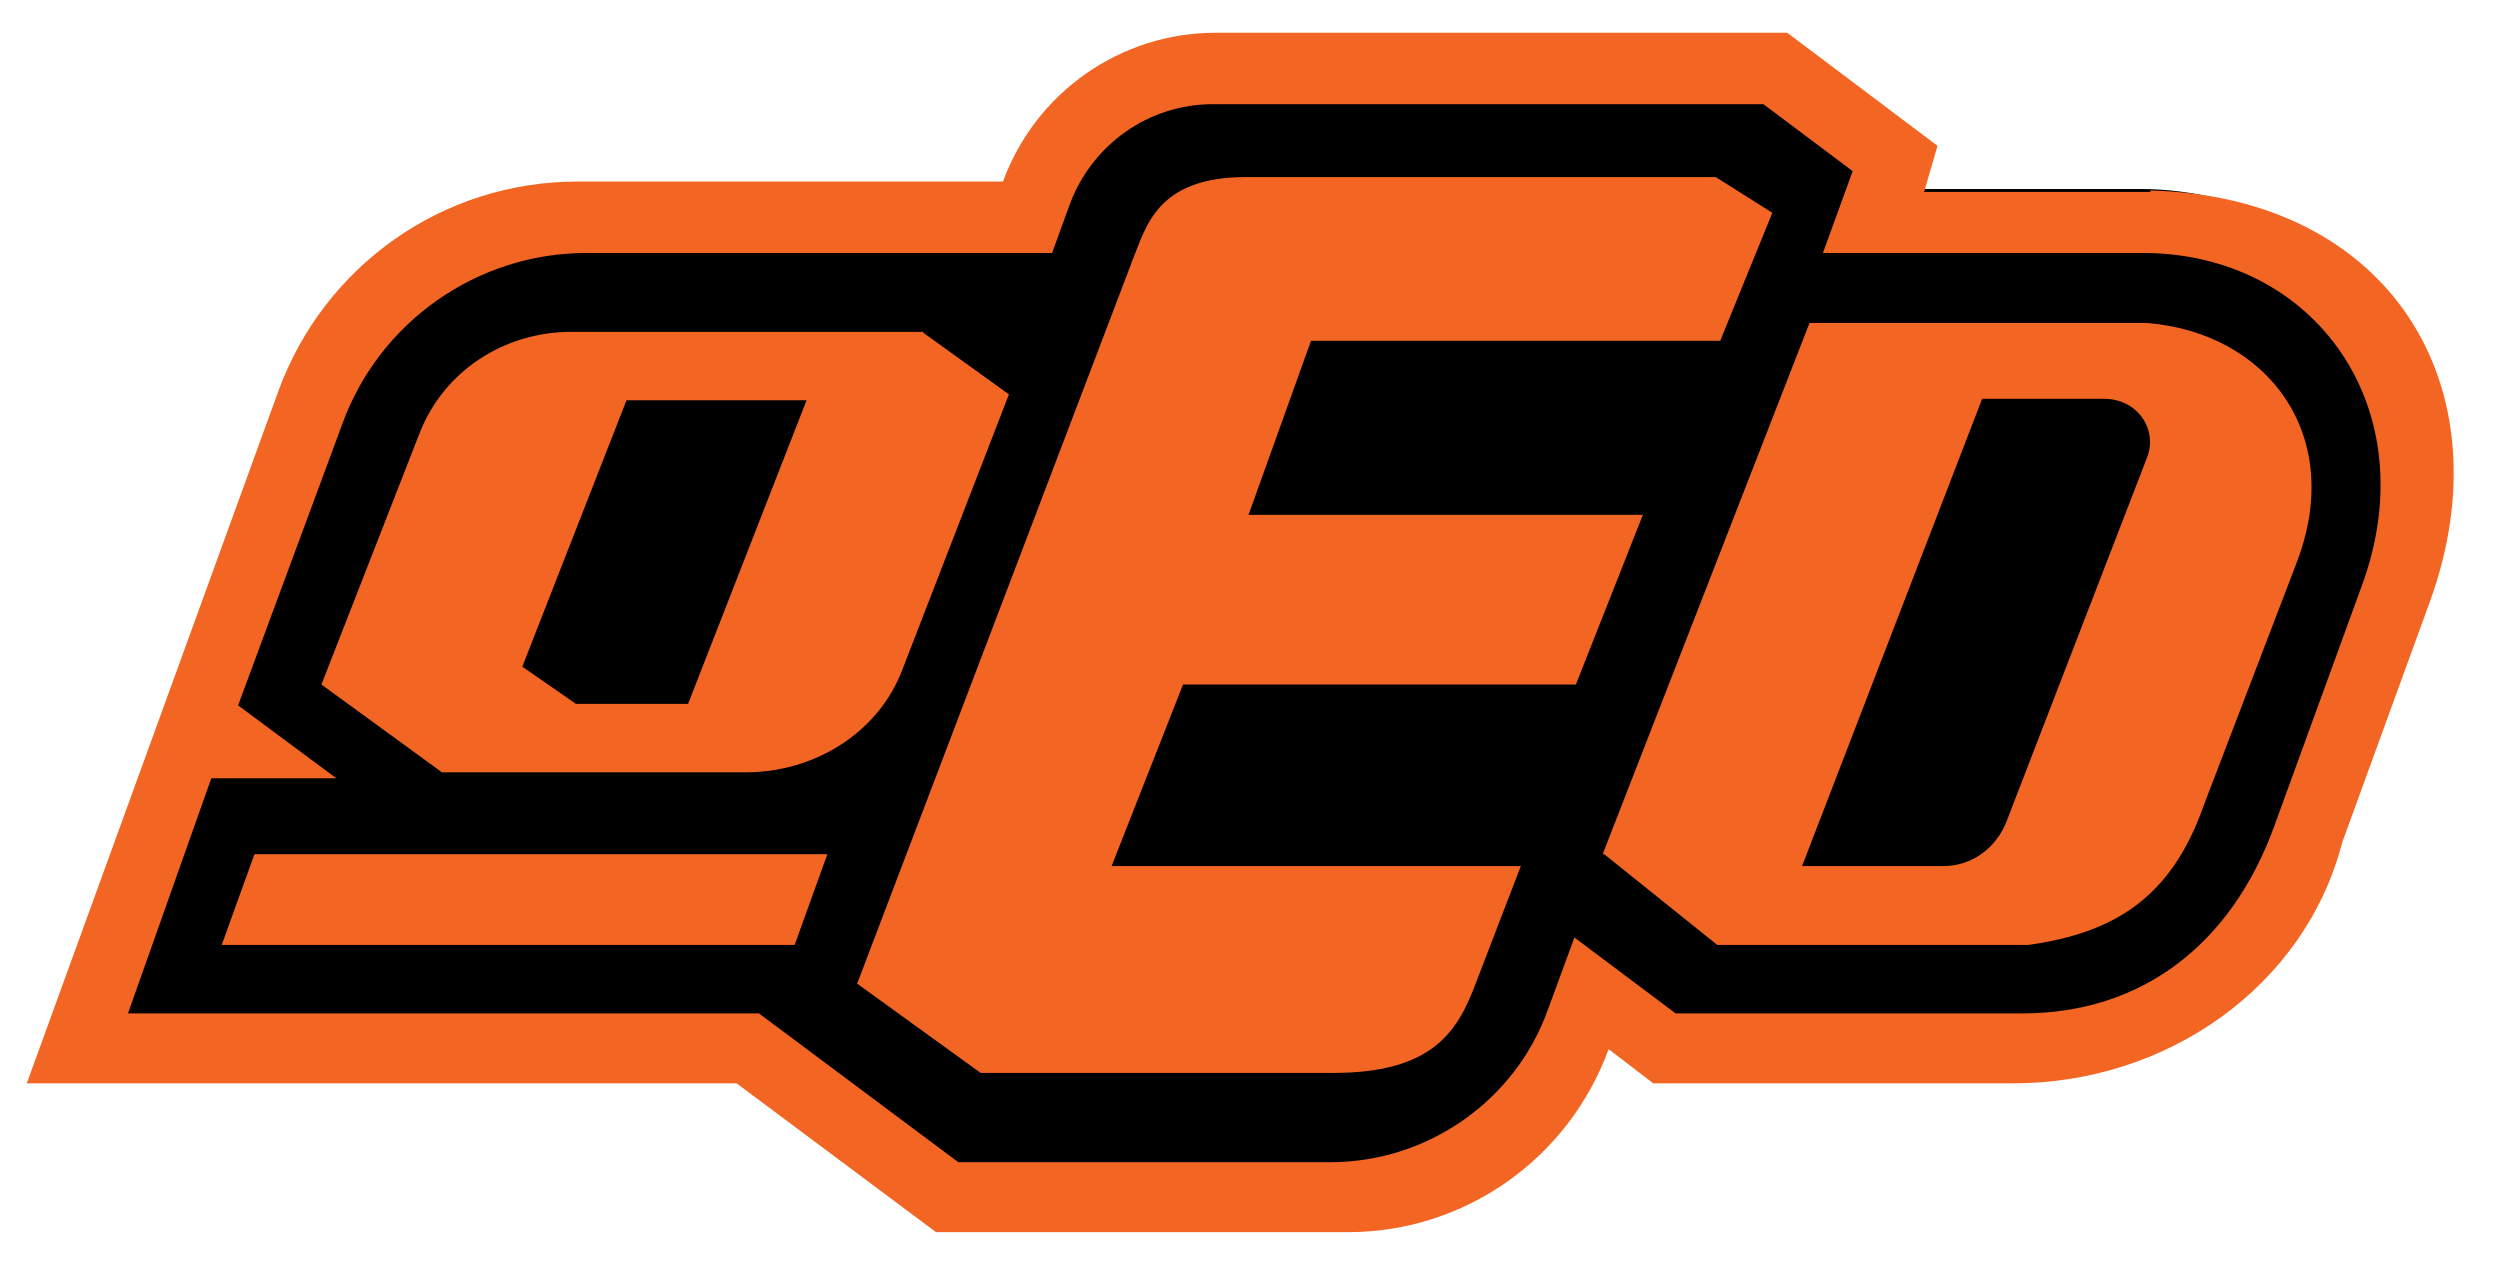
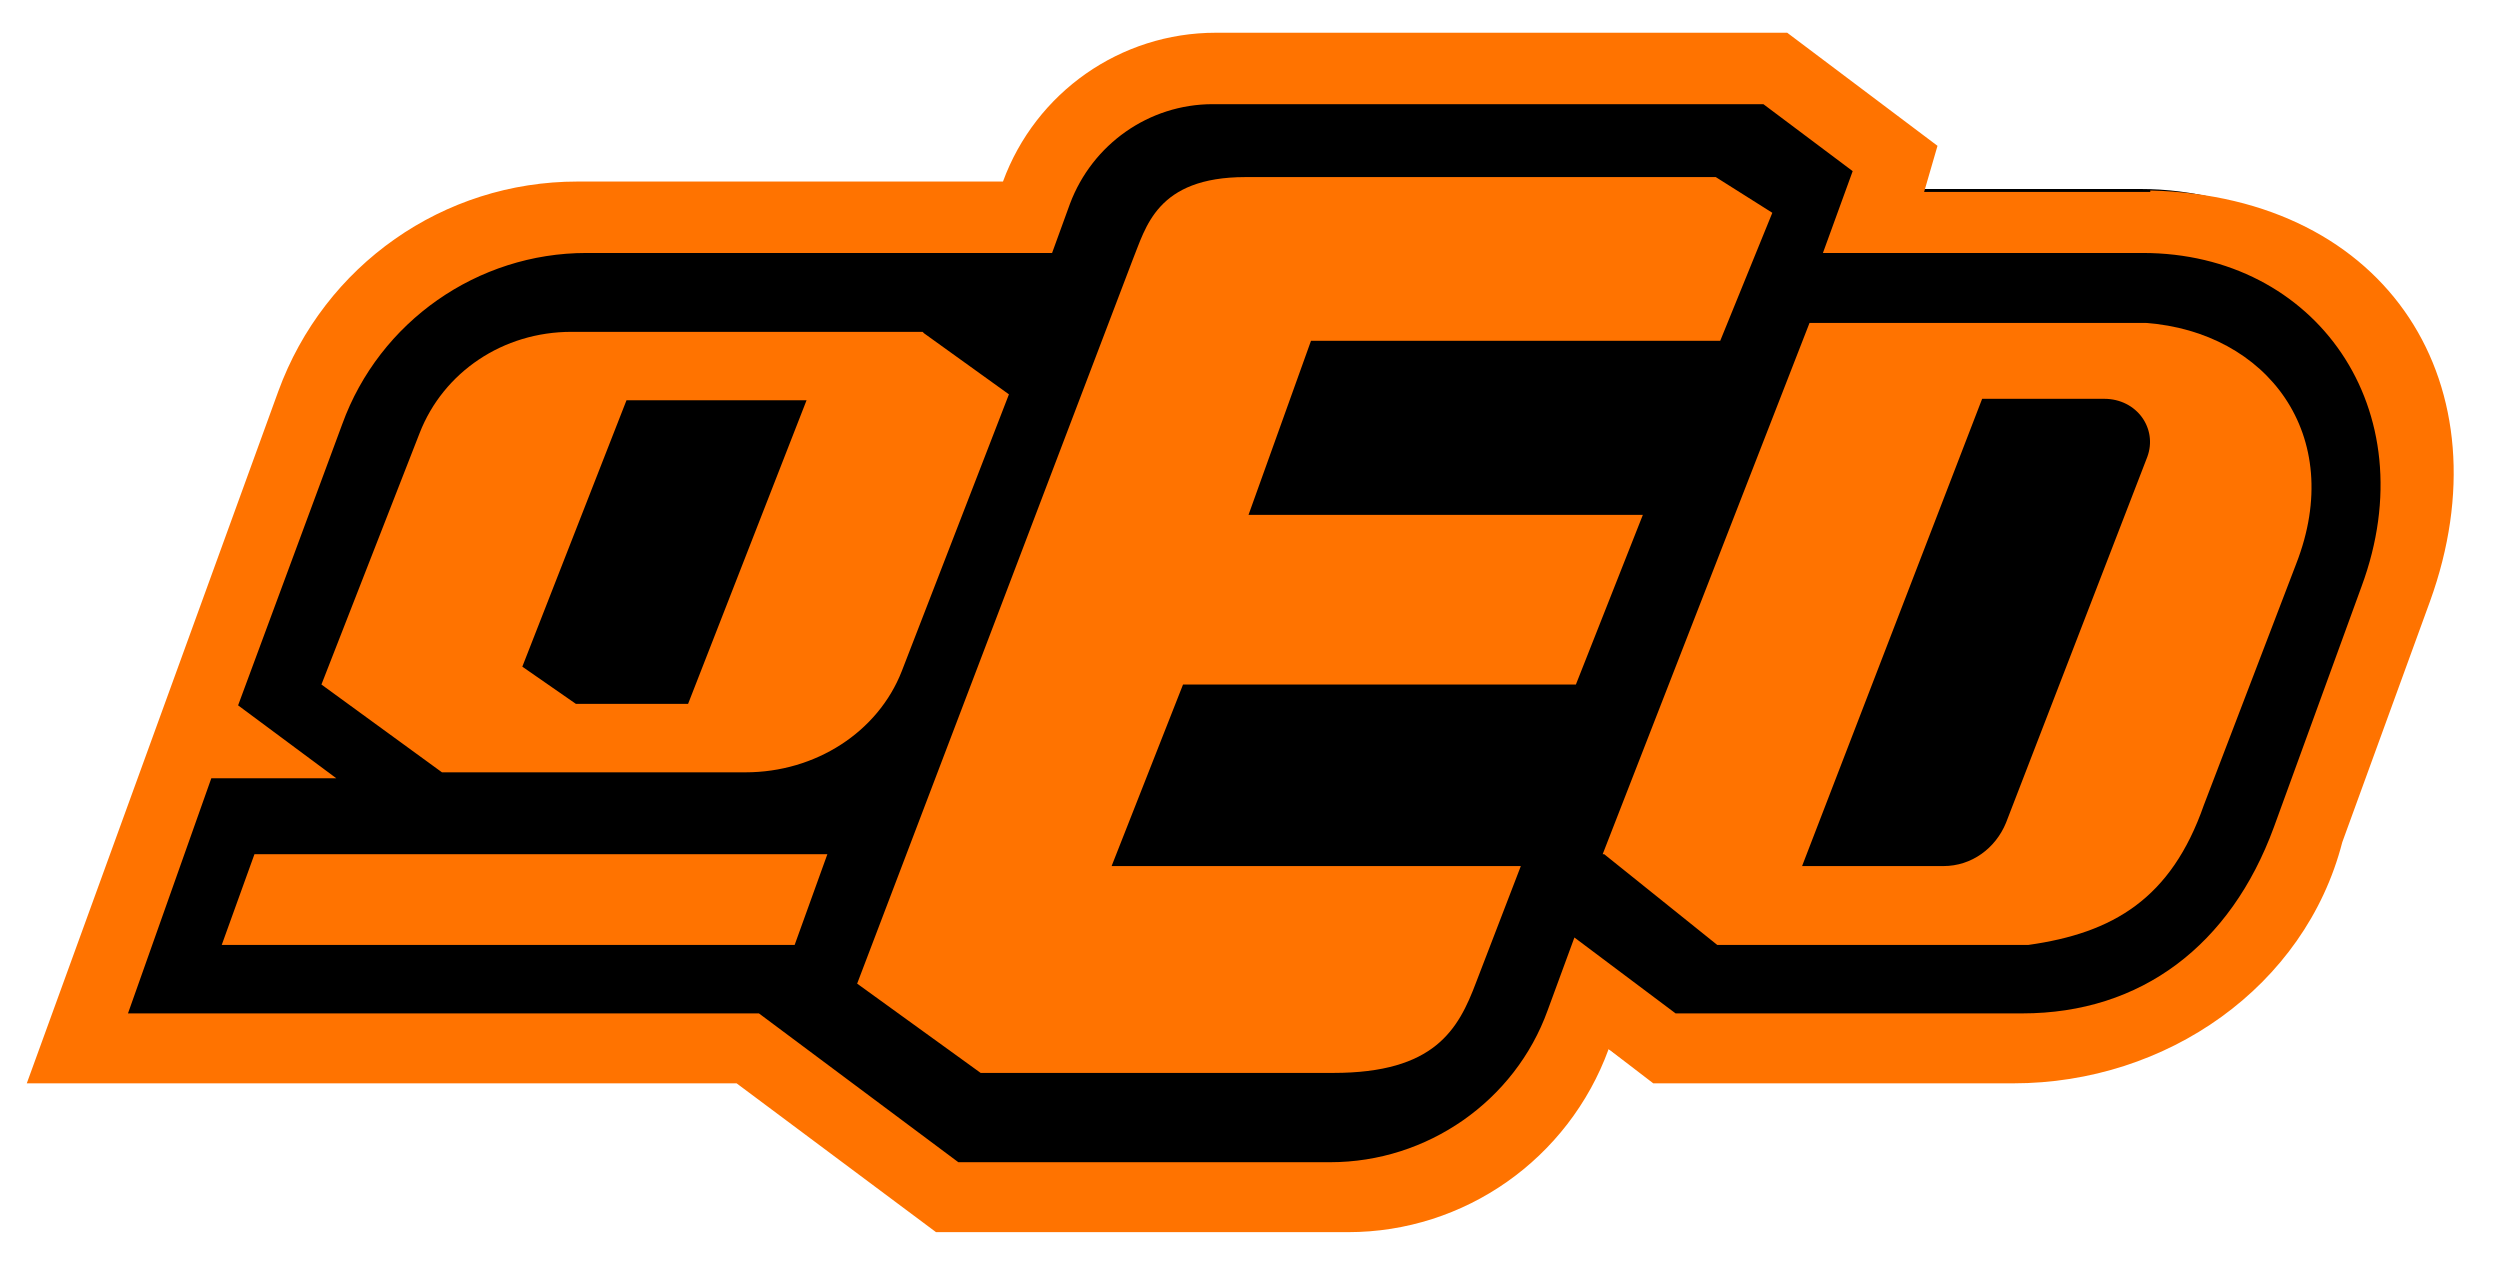
<svg xmlns="http://www.w3.org/2000/svg" id="Layer_1" version="1.1" viewBox="0 0 168 85">
  <defs>
    <style>
      .st0 {
-         fill: #f26522;
+         fill: #FF7300;
      }
    </style>
  </defs>
  <path d="M163,40.5l-5.8,15.9c-3.5,9.6-12.6,15.9-22.7,15.9h-23.9l-3-2.2c-2.6,7.2-9.5,12.1-17.2,12.1h-27.2l-13.2-9.8H3.1L19.8,26.6c3-8.3,10.9-13.9,19.8-13.9h28.2c2.2-5.9,7.8-9.8,14.1-9.8h37.8l10,7.4-.9,2.4h15c14.4,0,24.4,14.3,19.4,27.8Z" />
  <polygon class="st0" points="55.6 57.4 53.4 63.5 14.9 63.5 17.1 57.4 55.6 57.4" />
  <path class="st0" d="M119.1,14.3l-3.8-2.4s-28.2,0-31.6,0c-6,0-6.7,3.4-7.6,5.6l-18.5,48.6,8.3,6h23.7c6.8,0,8.4-2.9,9.6-6.1l3-7.8h-27.5l4.8-12.2h26.4l4.5-11.4h-26.5l4.2-11.7h27.5M66.3,66.7h0s0,0,0,0h0Z" />
  <path class="st0" d="M62,22.3h-23.6c-4.6,0-8.6,2.7-10.2,6.8l-6.6,16.9,8.1,5.9h20.4c4.7,0,8.9-2.7,10.5-6.8l7.2-18.6-5.7-4.1ZM46.3,47.3h-7.6l-3.6-2.5,7-17.9h12.1l-8,20.5Z" />
  <path class="st0" d="M121.6,21.7l-13.9,35.7h.1c0,0,7.6,6.1,7.6,6.1h20.9c5.7-.8,9.6-3.1,11.8-9.4l6.2-16.2c3.4-8.7-2-15.6-10.1-16.2h-22.7ZM111.8,51.8h0s0,0,0,0h0ZM130.7,58.2h-9.6l12.1-31.4h8.2c2.2,0,3.6,2,2.9,3.9l-9.5,24.6c-.7,1.7-2.3,2.9-4.2,2.9Z" />
  <path class="st0" d="M76.6,18.4" />
  <path class="st0" d="M144.5,12.9h-15.2l.9-3.1-10.1-7.6h-38.4c-6.4,0-12.1,4-14.3,10h-28.6c-9,0-17,5.6-20.1,14.1L1.8,72.8h47.7l13.4,10h27.7c7.8,0,14.8-4.9,17.5-12.3l3,2.3h24.2c10.3,0,19.6-6.5,22.1-16.2l5.9-16.2c5.2-14.4-2.7-27.2-18.8-27.6ZM158.7,39.4l-5.9,16.2c-2.9,7.9-8.9,12.5-16.9,12.5h-23.3,0c0,0-6.8-5.1-6.8-5.1l-1.8,4.9c-2.2,6.1-8.1,10.2-14.6,10.2h-25l-13.4-10H8.6l5.6-15.8h8.4s-6.6-4.9-6.6-4.9l7-18.9c2.5-6.9,9.1-11.5,16.4-11.5h31.3l1.2-3.3c1.5-4,5.3-6.7,9.6-6.7h37l6,4.5-2,5.5h21.5c11.6,0,19.1,10.5,14.7,22.4Z" />
</svg>
